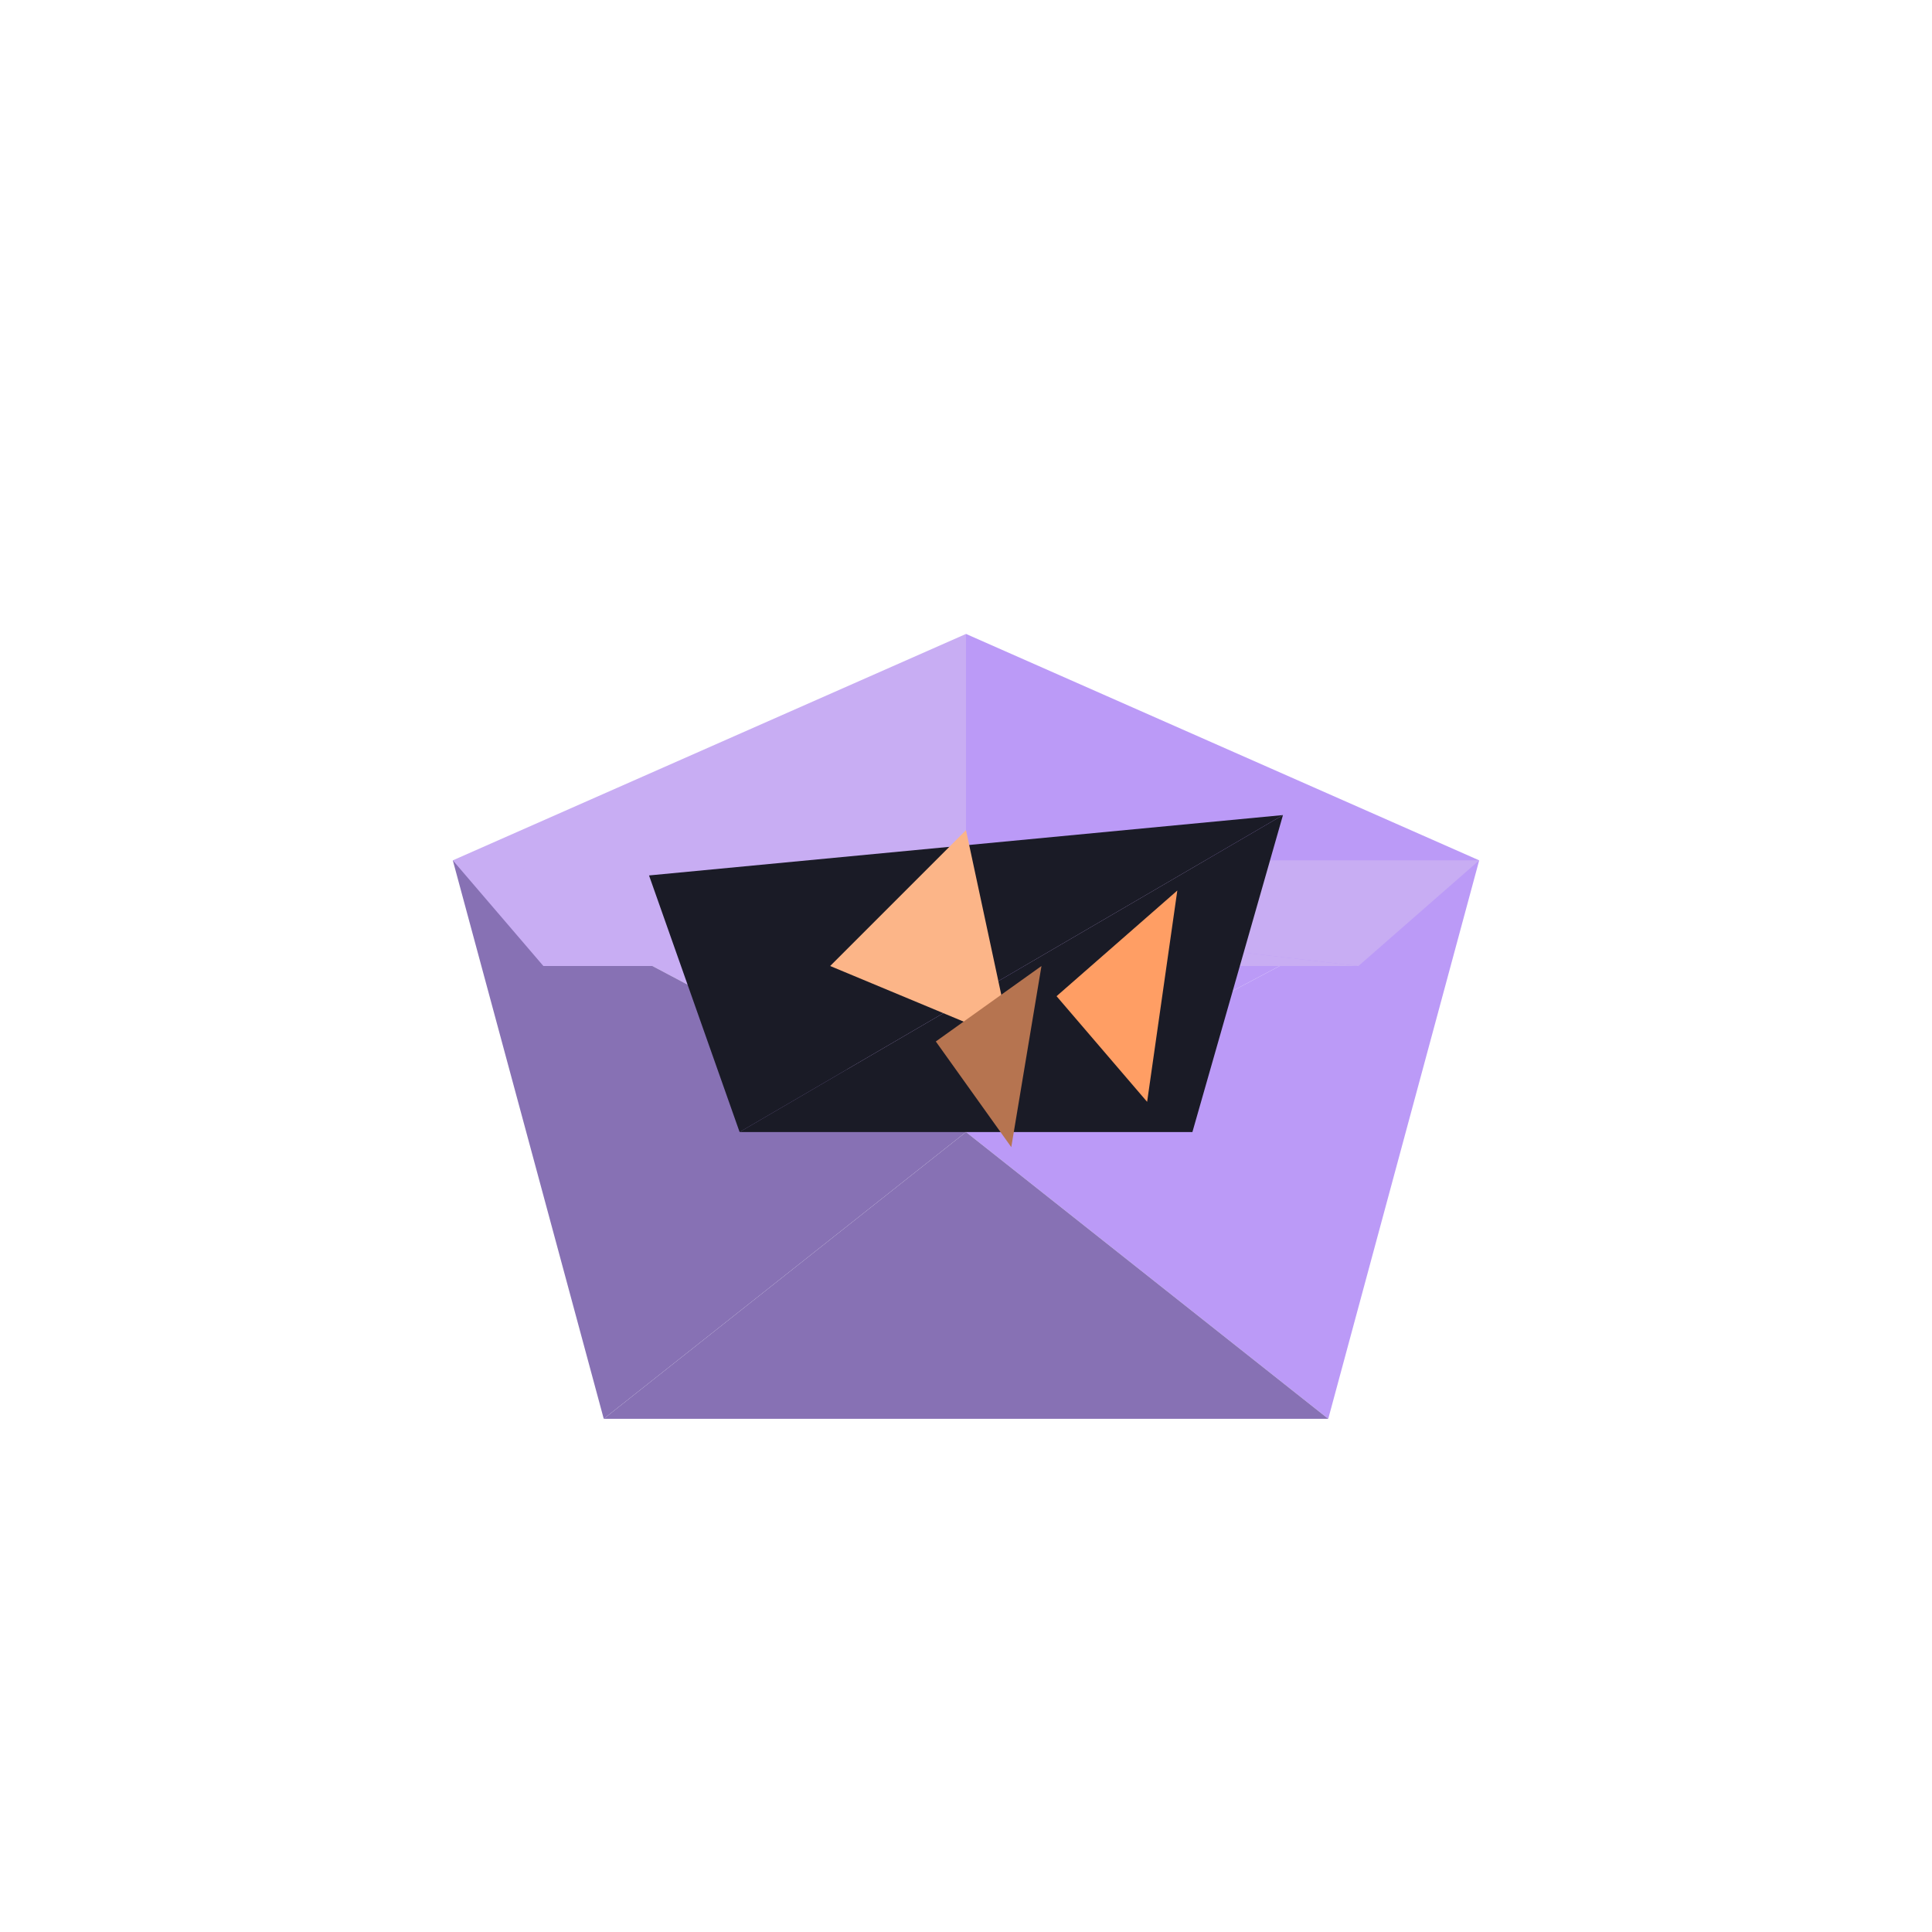
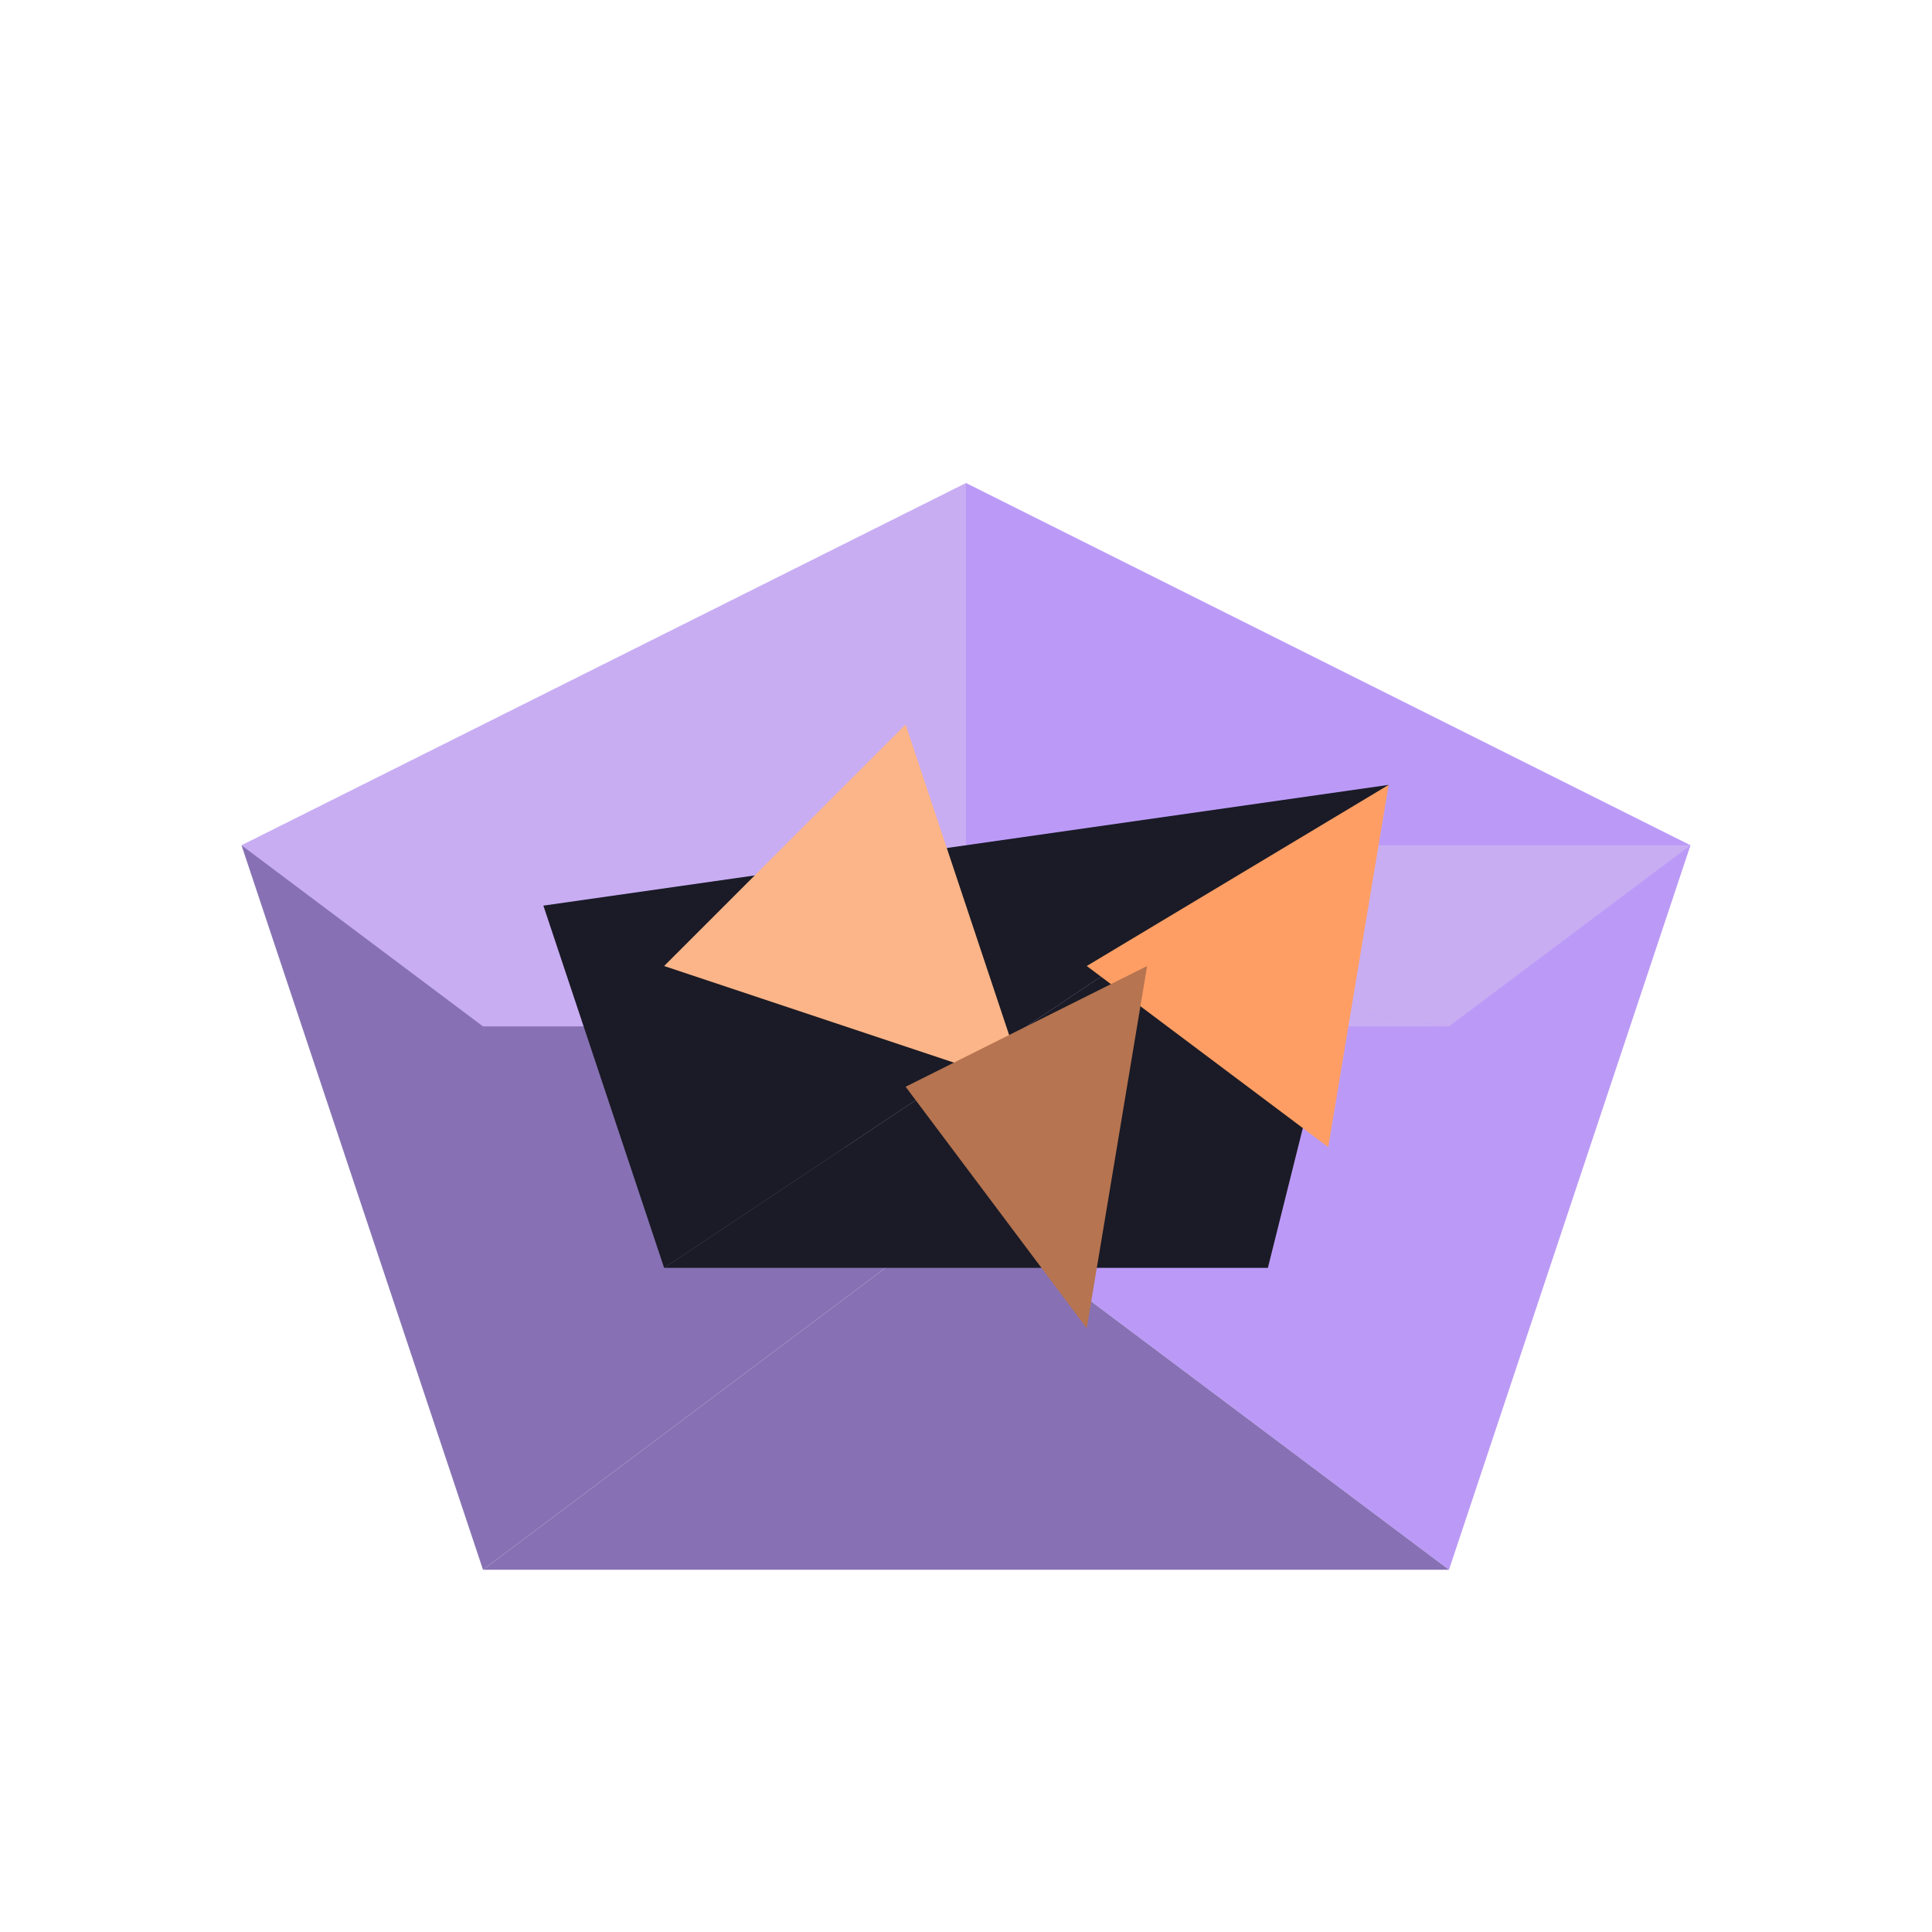
<svg xmlns="http://www.w3.org/2000/svg" viewBox="0 0 128 128" role="img" aria-label="Facet bowl">
-   <polygon fill="#c8adf3" points="30,57 64,42 64,75" />
-   <polygon fill="#bb9af7" points="64,42 98,57 64,75" />
-   <polygon fill="#8771b4" points="30,57 40,94 64,75" />
-   <polygon fill="#bb9af7" points="98,57 88,94 64,75" />
-   <polygon fill="#8771b4" points="40,94 88,94 64,75" />
-   <polygon fill="#c8adf3" points="30,57 98,57 90,64" />
-   <polygon fill="#c8adf3" points="30,57 90,64 36,64" />
-   <polygon fill="#1a1b26" points="43,58 85,54 49,75" />
-   <polygon fill="#1a1b26" points="85,54 79,75 49,75" />
-   <polygon fill="#fcb588" points="55,64 64,55 67,69" />
-   <polygon fill="#ff9e64" points="70,66 78,59 76,73" />
-   <polygon fill="#b67450" points="62,69 69,64 67,76" />
+   <polygon fill="#c8adf3" points="16,56 64,32 64,80" />
+   <polygon fill="#bb9af7" points="64,32 112,56 64,80" />
+   <polygon fill="#8771b4" points="16,56 32,104 64,80" />
+   <polygon fill="#bb9af7" points="112,56 96,104 64,80" />
+   <polygon fill="#8771b4" points="32,104 96,104 64,80" />
+   <polygon fill="#c8adf3" points="16,56 112,56 96,68" />
+   <polygon fill="#c8adf3" points="16,56 96,68 32,68" />
+   <polygon fill="#1a1b26" points="36,60 92,52 44,84" />
+   <polygon fill="#1a1b26" points="92,52 84,84 44,84" />
+   <polygon fill="#fcb588" points="44,64 60,48 68,72" />
+   <polygon fill="#ff9e64" points="72,64 92,52 88,76" />
+   <polygon fill="#b67450" points="60,72 76,64 72,88" />
</svg>
